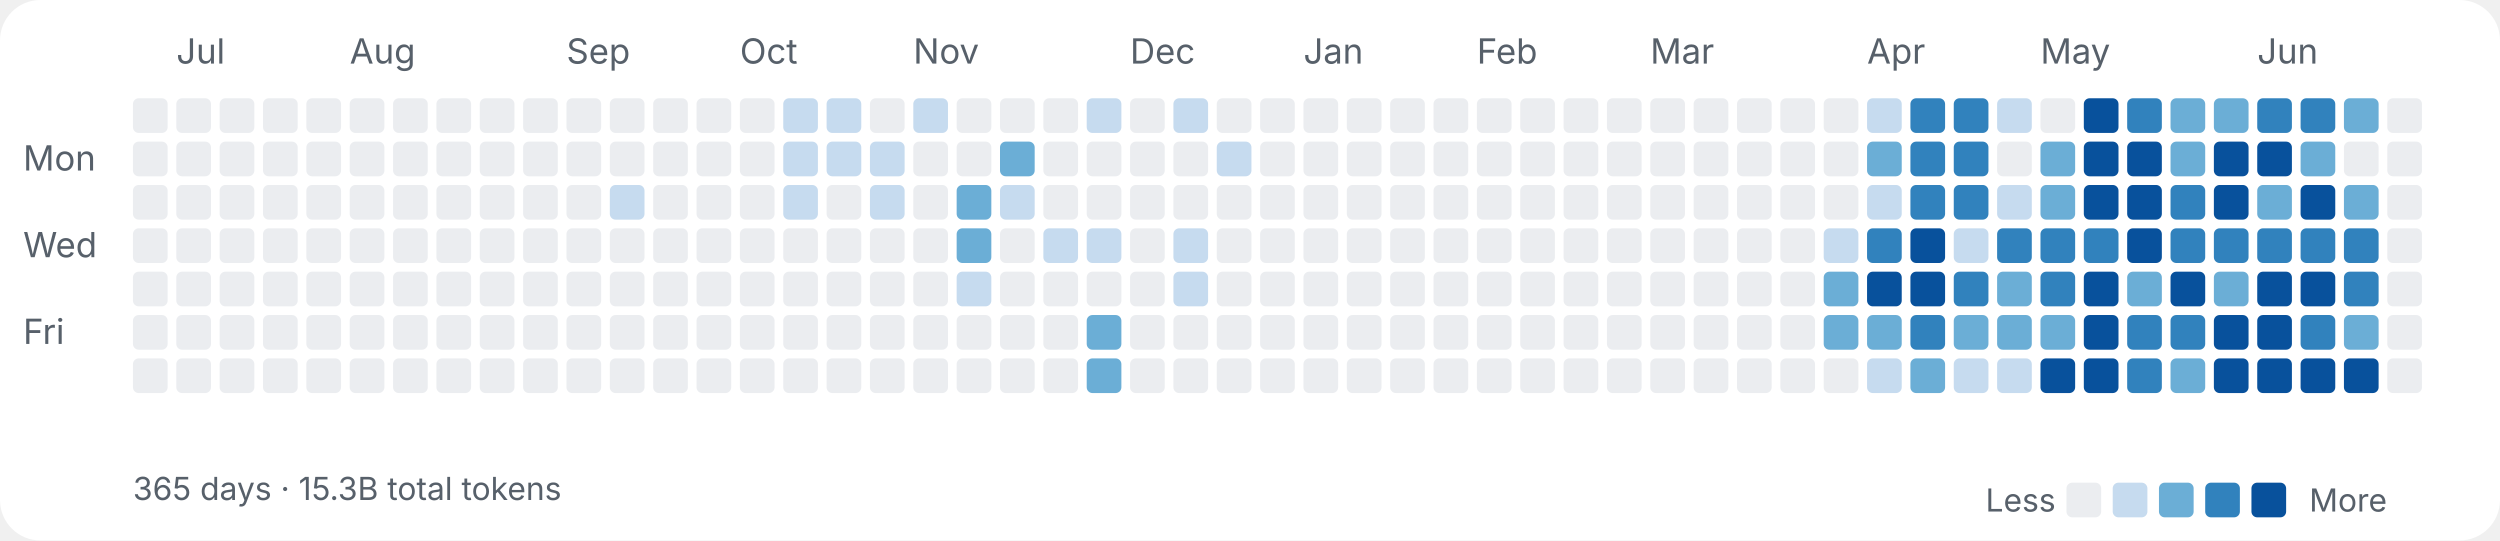
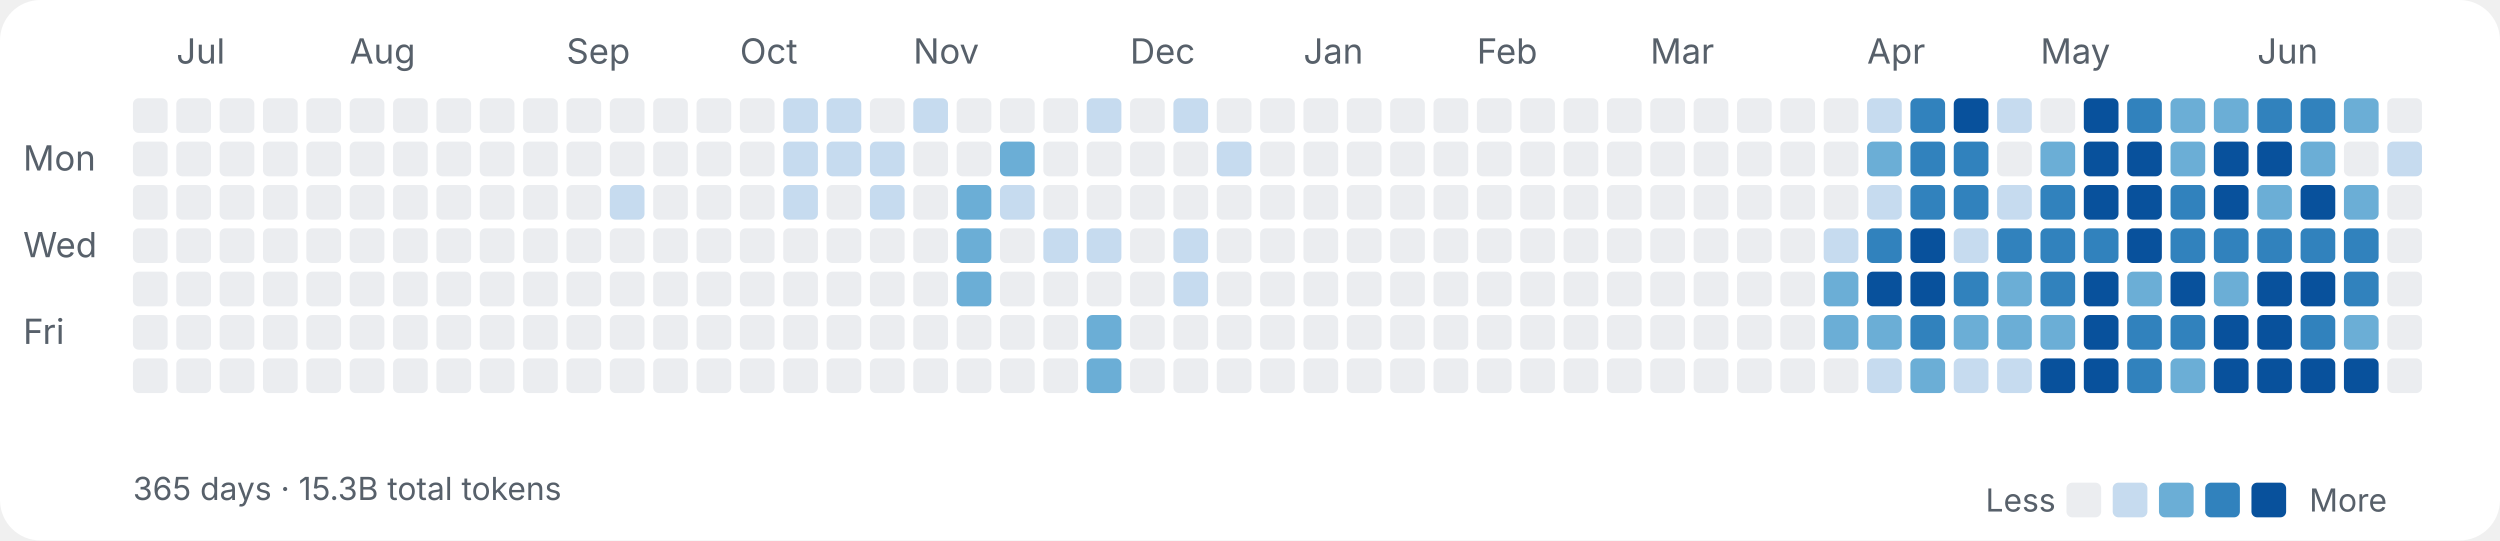
<svg xmlns="http://www.w3.org/2000/svg" width="865" height="187" viewBox="0 0 865 187" fill="none">
  <style>
.label{font:12px ui-sans-serif,system-ui,-apple-system,sans-serif;fill:#57606a}
.sub{font:11px ui-sans-serif,system-ui,-apple-system,sans-serif;fill:#57606a}
</style>
  <rect width="100%" height="100%" rx="14" fill="#ffffff" />
  <text class="label" x="8" y="59">Mon</text>
  <text class="label" x="8" y="89">Wed</text>
  <text class="label" x="8" y="119">Fri</text>
  <rect x="46" y="34" width="12" height="12" rx="2" fill="#ebedf0" />
  <rect x="46" y="49" width="12" height="12" rx="2" fill="#ebedf0" />
  <rect x="46" y="64" width="12" height="12" rx="2" fill="#ebedf0" />
  <rect x="46" y="79" width="12" height="12" rx="2" fill="#ebedf0" />
  <rect x="46" y="94" width="12" height="12" rx="2" fill="#ebedf0" />
  <rect x="46" y="109" width="12" height="12" rx="2" fill="#ebedf0" />
  <rect x="46" y="124" width="12" height="12" rx="2" fill="#ebedf0" />
  <text class="label" x="61" y="22">Jul</text>
  <rect x="61" y="34" width="12" height="12" rx="2" fill="#ebedf0" />
  <rect x="61" y="49" width="12" height="12" rx="2" fill="#ebedf0" />
  <rect x="61" y="64" width="12" height="12" rx="2" fill="#ebedf0" />
  <rect x="61" y="79" width="12" height="12" rx="2" fill="#ebedf0" />
  <rect x="61" y="94" width="12" height="12" rx="2" fill="#ebedf0" />
  <rect x="61" y="109" width="12" height="12" rx="2" fill="#ebedf0" />
  <rect x="61" y="124" width="12" height="12" rx="2" fill="#ebedf0" />
  <rect x="76" y="34" width="12" height="12" rx="2" fill="#ebedf0" />
  <rect x="76" y="49" width="12" height="12" rx="2" fill="#ebedf0" />
  <rect x="76" y="64" width="12" height="12" rx="2" fill="#ebedf0" />
  <rect x="76" y="79" width="12" height="12" rx="2" fill="#ebedf0" />
  <rect x="76" y="94" width="12" height="12" rx="2" fill="#ebedf0" />
  <rect x="76" y="109" width="12" height="12" rx="2" fill="#ebedf0" />
  <rect x="76" y="124" width="12" height="12" rx="2" fill="#ebedf0" />
  <rect x="91" y="34" width="12" height="12" rx="2" fill="#ebedf0" />
  <rect x="91" y="49" width="12" height="12" rx="2" fill="#ebedf0" />
  <rect x="91" y="64" width="12" height="12" rx="2" fill="#ebedf0" />
  <rect x="91" y="79" width="12" height="12" rx="2" fill="#ebedf0" />
  <rect x="91" y="94" width="12" height="12" rx="2" fill="#ebedf0" />
  <rect x="91" y="109" width="12" height="12" rx="2" fill="#ebedf0" />
  <rect x="91" y="124" width="12" height="12" rx="2" fill="#ebedf0" />
  <rect x="106" y="34" width="12" height="12" rx="2" fill="#ebedf0" />
  <rect x="106" y="49" width="12" height="12" rx="2" fill="#ebedf0" />
  <rect x="106" y="64" width="12" height="12" rx="2" fill="#ebedf0" />
  <rect x="106" y="79" width="12" height="12" rx="2" fill="#ebedf0" />
  <rect x="106" y="94" width="12" height="12" rx="2" fill="#ebedf0" />
  <rect x="106" y="109" width="12" height="12" rx="2" fill="#ebedf0" />
  <rect x="106" y="124" width="12" height="12" rx="2" fill="#ebedf0" />
  <text class="label" x="121" y="22">Aug</text>
  <rect x="121" y="34" width="12" height="12" rx="2" fill="#ebedf0" />
  <rect x="121" y="49" width="12" height="12" rx="2" fill="#ebedf0" />
  <rect x="121" y="64" width="12" height="12" rx="2" fill="#ebedf0" />
  <rect x="121" y="79" width="12" height="12" rx="2" fill="#ebedf0" />
  <rect x="121" y="94" width="12" height="12" rx="2" fill="#ebedf0" />
  <rect x="121" y="109" width="12" height="12" rx="2" fill="#ebedf0" />
  <rect x="121" y="124" width="12" height="12" rx="2" fill="#ebedf0" />
  <rect x="136" y="34" width="12" height="12" rx="2" fill="#ebedf0" />
  <rect x="136" y="49" width="12" height="12" rx="2" fill="#ebedf0" />
  <rect x="136" y="64" width="12" height="12" rx="2" fill="#ebedf0" />
  <rect x="136" y="79" width="12" height="12" rx="2" fill="#ebedf0" />
  <rect x="136" y="94" width="12" height="12" rx="2" fill="#ebedf0" />
  <rect x="136" y="109" width="12" height="12" rx="2" fill="#ebedf0" />
  <rect x="136" y="124" width="12" height="12" rx="2" fill="#ebedf0" />
  <rect x="151" y="34" width="12" height="12" rx="2" fill="#ebedf0" />
  <rect x="151" y="49" width="12" height="12" rx="2" fill="#ebedf0" />
  <rect x="151" y="64" width="12" height="12" rx="2" fill="#ebedf0" />
  <rect x="151" y="79" width="12" height="12" rx="2" fill="#ebedf0" />
  <rect x="151" y="94" width="12" height="12" rx="2" fill="#ebedf0" />
  <rect x="151" y="109" width="12" height="12" rx="2" fill="#ebedf0" />
  <rect x="151" y="124" width="12" height="12" rx="2" fill="#ebedf0" />
  <rect x="166" y="34" width="12" height="12" rx="2" fill="#ebedf0" />
  <rect x="166" y="49" width="12" height="12" rx="2" fill="#ebedf0" />
  <rect x="166" y="64" width="12" height="12" rx="2" fill="#ebedf0" />
  <rect x="166" y="79" width="12" height="12" rx="2" fill="#ebedf0" />
  <rect x="166" y="94" width="12" height="12" rx="2" fill="#ebedf0" />
  <rect x="166" y="109" width="12" height="12" rx="2" fill="#ebedf0" />
  <rect x="166" y="124" width="12" height="12" rx="2" fill="#ebedf0" />
  <rect x="181" y="34" width="12" height="12" rx="2" fill="#ebedf0" />
  <rect x="181" y="49" width="12" height="12" rx="2" fill="#ebedf0" />
  <rect x="181" y="64" width="12" height="12" rx="2" fill="#ebedf0" />
  <rect x="181" y="79" width="12" height="12" rx="2" fill="#ebedf0" />
  <rect x="181" y="94" width="12" height="12" rx="2" fill="#ebedf0" />
  <rect x="181" y="109" width="12" height="12" rx="2" fill="#ebedf0" />
  <rect x="181" y="124" width="12" height="12" rx="2" fill="#ebedf0" />
  <text class="label" x="196" y="22">Sep</text>
  <rect x="196" y="34" width="12" height="12" rx="2" fill="#ebedf0" />
  <rect x="196" y="49" width="12" height="12" rx="2" fill="#ebedf0" />
  <rect x="196" y="64" width="12" height="12" rx="2" fill="#ebedf0" />
  <rect x="196" y="79" width="12" height="12" rx="2" fill="#ebedf0" />
  <rect x="196" y="94" width="12" height="12" rx="2" fill="#ebedf0" />
  <rect x="196" y="109" width="12" height="12" rx="2" fill="#ebedf0" />
  <rect x="196" y="124" width="12" height="12" rx="2" fill="#ebedf0" />
  <rect x="211" y="34" width="12" height="12" rx="2" fill="#ebedf0" />
  <rect x="211" y="49" width="12" height="12" rx="2" fill="#ebedf0" />
  <rect x="211" y="64" width="12" height="12" rx="2" fill="#c6dbef" />
  <rect x="211" y="79" width="12" height="12" rx="2" fill="#ebedf0" />
  <rect x="211" y="94" width="12" height="12" rx="2" fill="#ebedf0" />
  <rect x="211" y="109" width="12" height="12" rx="2" fill="#ebedf0" />
  <rect x="211" y="124" width="12" height="12" rx="2" fill="#ebedf0" />
  <rect x="226" y="34" width="12" height="12" rx="2" fill="#ebedf0" />
  <rect x="226" y="49" width="12" height="12" rx="2" fill="#ebedf0" />
  <rect x="226" y="64" width="12" height="12" rx="2" fill="#ebedf0" />
  <rect x="226" y="79" width="12" height="12" rx="2" fill="#ebedf0" />
  <rect x="226" y="94" width="12" height="12" rx="2" fill="#ebedf0" />
  <rect x="226" y="109" width="12" height="12" rx="2" fill="#ebedf0" />
  <rect x="226" y="124" width="12" height="12" rx="2" fill="#ebedf0" />
  <rect x="241" y="34" width="12" height="12" rx="2" fill="#ebedf0" />
  <rect x="241" y="49" width="12" height="12" rx="2" fill="#ebedf0" />
  <rect x="241" y="64" width="12" height="12" rx="2" fill="#ebedf0" />
  <rect x="241" y="79" width="12" height="12" rx="2" fill="#ebedf0" />
  <rect x="241" y="94" width="12" height="12" rx="2" fill="#ebedf0" />
  <rect x="241" y="109" width="12" height="12" rx="2" fill="#ebedf0" />
  <rect x="241" y="124" width="12" height="12" rx="2" fill="#ebedf0" />
  <text class="label" x="256" y="22">Oct</text>
  <rect x="256" y="34" width="12" height="12" rx="2" fill="#ebedf0" />
  <rect x="256" y="49" width="12" height="12" rx="2" fill="#ebedf0" />
  <rect x="256" y="64" width="12" height="12" rx="2" fill="#ebedf0" />
  <rect x="256" y="79" width="12" height="12" rx="2" fill="#ebedf0" />
  <rect x="256" y="94" width="12" height="12" rx="2" fill="#ebedf0" />
  <rect x="256" y="109" width="12" height="12" rx="2" fill="#ebedf0" />
  <rect x="256" y="124" width="12" height="12" rx="2" fill="#ebedf0" />
  <rect x="271" y="34" width="12" height="12" rx="2" fill="#c6dbef" />
  <rect x="271" y="49" width="12" height="12" rx="2" fill="#c6dbef" />
  <rect x="271" y="64" width="12" height="12" rx="2" fill="#c6dbef" />
  <rect x="271" y="79" width="12" height="12" rx="2" fill="#ebedf0" />
  <rect x="271" y="94" width="12" height="12" rx="2" fill="#ebedf0" />
  <rect x="271" y="109" width="12" height="12" rx="2" fill="#ebedf0" />
  <rect x="271" y="124" width="12" height="12" rx="2" fill="#ebedf0" />
  <rect x="286" y="34" width="12" height="12" rx="2" fill="#c6dbef" />
  <rect x="286" y="49" width="12" height="12" rx="2" fill="#c6dbef" />
  <rect x="286" y="64" width="12" height="12" rx="2" fill="#ebedf0" />
  <rect x="286" y="79" width="12" height="12" rx="2" fill="#ebedf0" />
  <rect x="286" y="94" width="12" height="12" rx="2" fill="#ebedf0" />
  <rect x="286" y="109" width="12" height="12" rx="2" fill="#ebedf0" />
  <rect x="286" y="124" width="12" height="12" rx="2" fill="#ebedf0" />
  <rect x="301" y="34" width="12" height="12" rx="2" fill="#ebedf0" />
  <rect x="301" y="49" width="12" height="12" rx="2" fill="#c6dbef" />
  <rect x="301" y="64" width="12" height="12" rx="2" fill="#c6dbef" />
  <rect x="301" y="79" width="12" height="12" rx="2" fill="#ebedf0" />
  <rect x="301" y="94" width="12" height="12" rx="2" fill="#ebedf0" />
  <rect x="301" y="109" width="12" height="12" rx="2" fill="#ebedf0" />
  <rect x="301" y="124" width="12" height="12" rx="2" fill="#ebedf0" />
  <text class="label" x="316" y="22">Nov</text>
  <rect x="316" y="34" width="12" height="12" rx="2" fill="#c6dbef" />
  <rect x="316" y="49" width="12" height="12" rx="2" fill="#ebedf0" />
  <rect x="316" y="64" width="12" height="12" rx="2" fill="#ebedf0" />
  <rect x="316" y="79" width="12" height="12" rx="2" fill="#ebedf0" />
  <rect x="316" y="94" width="12" height="12" rx="2" fill="#ebedf0" />
  <rect x="316" y="109" width="12" height="12" rx="2" fill="#ebedf0" />
  <rect x="316" y="124" width="12" height="12" rx="2" fill="#ebedf0" />
  <rect x="331" y="34" width="12" height="12" rx="2" fill="#ebedf0" />
  <rect x="331" y="49" width="12" height="12" rx="2" fill="#ebedf0" />
  <rect x="331" y="64" width="12" height="12" rx="2" fill="#6baed6" />
  <rect x="331" y="79" width="12" height="12" rx="2" fill="#6baed6" />
-   <rect x="331" y="94" width="12" height="12" rx="2" fill="#c6dbef" />
+   <rect x="331" y="94" width="12" height="12" rx="2" fill="#6baed6" />
  <rect x="331" y="109" width="12" height="12" rx="2" fill="#ebedf0" />
  <rect x="331" y="124" width="12" height="12" rx="2" fill="#ebedf0" />
  <rect x="346" y="34" width="12" height="12" rx="2" fill="#ebedf0" />
  <rect x="346" y="49" width="12" height="12" rx="2" fill="#6baed6" />
  <rect x="346" y="64" width="12" height="12" rx="2" fill="#c6dbef" />
  <rect x="346" y="79" width="12" height="12" rx="2" fill="#ebedf0" />
  <rect x="346" y="94" width="12" height="12" rx="2" fill="#ebedf0" />
  <rect x="346" y="109" width="12" height="12" rx="2" fill="#ebedf0" />
  <rect x="346" y="124" width="12" height="12" rx="2" fill="#ebedf0" />
  <rect x="361" y="34" width="12" height="12" rx="2" fill="#ebedf0" />
  <rect x="361" y="49" width="12" height="12" rx="2" fill="#ebedf0" />
  <rect x="361" y="64" width="12" height="12" rx="2" fill="#ebedf0" />
  <rect x="361" y="79" width="12" height="12" rx="2" fill="#c6dbef" />
  <rect x="361" y="94" width="12" height="12" rx="2" fill="#ebedf0" />
  <rect x="361" y="109" width="12" height="12" rx="2" fill="#ebedf0" />
  <rect x="361" y="124" width="12" height="12" rx="2" fill="#ebedf0" />
  <rect x="376" y="34" width="12" height="12" rx="2" fill="#c6dbef" />
  <rect x="376" y="49" width="12" height="12" rx="2" fill="#ebedf0" />
  <rect x="376" y="64" width="12" height="12" rx="2" fill="#ebedf0" />
  <rect x="376" y="79" width="12" height="12" rx="2" fill="#c6dbef" />
  <rect x="376" y="94" width="12" height="12" rx="2" fill="#ebedf0" />
  <rect x="376" y="109" width="12" height="12" rx="2" fill="#6baed6" />
  <rect x="376" y="124" width="12" height="12" rx="2" fill="#6baed6" />
  <text class="label" x="391" y="22">Dec</text>
  <rect x="391" y="34" width="12" height="12" rx="2" fill="#ebedf0" />
  <rect x="391" y="49" width="12" height="12" rx="2" fill="#ebedf0" />
  <rect x="391" y="64" width="12" height="12" rx="2" fill="#ebedf0" />
  <rect x="391" y="79" width="12" height="12" rx="2" fill="#ebedf0" />
  <rect x="391" y="94" width="12" height="12" rx="2" fill="#ebedf0" />
  <rect x="391" y="109" width="12" height="12" rx="2" fill="#ebedf0" />
  <rect x="391" y="124" width="12" height="12" rx="2" fill="#ebedf0" />
  <rect x="406" y="34" width="12" height="12" rx="2" fill="#c6dbef" />
  <rect x="406" y="49" width="12" height="12" rx="2" fill="#ebedf0" />
  <rect x="406" y="64" width="12" height="12" rx="2" fill="#ebedf0" />
  <rect x="406" y="79" width="12" height="12" rx="2" fill="#c6dbef" />
  <rect x="406" y="94" width="12" height="12" rx="2" fill="#c6dbef" />
  <rect x="406" y="109" width="12" height="12" rx="2" fill="#ebedf0" />
  <rect x="406" y="124" width="12" height="12" rx="2" fill="#ebedf0" />
  <rect x="421" y="34" width="12" height="12" rx="2" fill="#ebedf0" />
  <rect x="421" y="49" width="12" height="12" rx="2" fill="#c6dbef" />
  <rect x="421" y="64" width="12" height="12" rx="2" fill="#ebedf0" />
  <rect x="421" y="79" width="12" height="12" rx="2" fill="#ebedf0" />
  <rect x="421" y="94" width="12" height="12" rx="2" fill="#ebedf0" />
  <rect x="421" y="109" width="12" height="12" rx="2" fill="#ebedf0" />
  <rect x="421" y="124" width="12" height="12" rx="2" fill="#ebedf0" />
  <rect x="436" y="34" width="12" height="12" rx="2" fill="#ebedf0" />
  <rect x="436" y="49" width="12" height="12" rx="2" fill="#ebedf0" />
  <rect x="436" y="64" width="12" height="12" rx="2" fill="#ebedf0" />
  <rect x="436" y="79" width="12" height="12" rx="2" fill="#ebedf0" />
  <rect x="436" y="94" width="12" height="12" rx="2" fill="#ebedf0" />
  <rect x="436" y="109" width="12" height="12" rx="2" fill="#ebedf0" />
  <rect x="436" y="124" width="12" height="12" rx="2" fill="#ebedf0" />
  <text class="label" x="451" y="22">Jan</text>
  <rect x="451" y="34" width="12" height="12" rx="2" fill="#ebedf0" />
  <rect x="451" y="49" width="12" height="12" rx="2" fill="#ebedf0" />
  <rect x="451" y="64" width="12" height="12" rx="2" fill="#ebedf0" />
  <rect x="451" y="79" width="12" height="12" rx="2" fill="#ebedf0" />
  <rect x="451" y="94" width="12" height="12" rx="2" fill="#ebedf0" />
  <rect x="451" y="109" width="12" height="12" rx="2" fill="#ebedf0" />
  <rect x="451" y="124" width="12" height="12" rx="2" fill="#ebedf0" />
  <rect x="466" y="34" width="12" height="12" rx="2" fill="#ebedf0" />
  <rect x="466" y="49" width="12" height="12" rx="2" fill="#ebedf0" />
  <rect x="466" y="64" width="12" height="12" rx="2" fill="#ebedf0" />
  <rect x="466" y="79" width="12" height="12" rx="2" fill="#ebedf0" />
  <rect x="466" y="94" width="12" height="12" rx="2" fill="#ebedf0" />
  <rect x="466" y="109" width="12" height="12" rx="2" fill="#ebedf0" />
  <rect x="466" y="124" width="12" height="12" rx="2" fill="#ebedf0" />
  <rect x="481" y="34" width="12" height="12" rx="2" fill="#ebedf0" />
  <rect x="481" y="49" width="12" height="12" rx="2" fill="#ebedf0" />
  <rect x="481" y="64" width="12" height="12" rx="2" fill="#ebedf0" />
  <rect x="481" y="79" width="12" height="12" rx="2" fill="#ebedf0" />
  <rect x="481" y="94" width="12" height="12" rx="2" fill="#ebedf0" />
  <rect x="481" y="109" width="12" height="12" rx="2" fill="#ebedf0" />
  <rect x="481" y="124" width="12" height="12" rx="2" fill="#ebedf0" />
  <rect x="496" y="34" width="12" height="12" rx="2" fill="#ebedf0" />
  <rect x="496" y="49" width="12" height="12" rx="2" fill="#ebedf0" />
  <rect x="496" y="64" width="12" height="12" rx="2" fill="#ebedf0" />
  <rect x="496" y="79" width="12" height="12" rx="2" fill="#ebedf0" />
  <rect x="496" y="94" width="12" height="12" rx="2" fill="#ebedf0" />
  <rect x="496" y="109" width="12" height="12" rx="2" fill="#ebedf0" />
  <rect x="496" y="124" width="12" height="12" rx="2" fill="#ebedf0" />
  <text class="label" x="511" y="22">Feb</text>
  <rect x="511" y="34" width="12" height="12" rx="2" fill="#ebedf0" />
  <rect x="511" y="49" width="12" height="12" rx="2" fill="#ebedf0" />
  <rect x="511" y="64" width="12" height="12" rx="2" fill="#ebedf0" />
  <rect x="511" y="79" width="12" height="12" rx="2" fill="#ebedf0" />
  <rect x="511" y="94" width="12" height="12" rx="2" fill="#ebedf0" />
  <rect x="511" y="109" width="12" height="12" rx="2" fill="#ebedf0" />
  <rect x="511" y="124" width="12" height="12" rx="2" fill="#ebedf0" />
  <rect x="526" y="34" width="12" height="12" rx="2" fill="#ebedf0" />
  <rect x="526" y="49" width="12" height="12" rx="2" fill="#ebedf0" />
  <rect x="526" y="64" width="12" height="12" rx="2" fill="#ebedf0" />
  <rect x="526" y="79" width="12" height="12" rx="2" fill="#ebedf0" />
  <rect x="526" y="94" width="12" height="12" rx="2" fill="#ebedf0" />
  <rect x="526" y="109" width="12" height="12" rx="2" fill="#ebedf0" />
  <rect x="526" y="124" width="12" height="12" rx="2" fill="#ebedf0" />
  <rect x="541" y="34" width="12" height="12" rx="2" fill="#ebedf0" />
  <rect x="541" y="49" width="12" height="12" rx="2" fill="#ebedf0" />
  <rect x="541" y="64" width="12" height="12" rx="2" fill="#ebedf0" />
  <rect x="541" y="79" width="12" height="12" rx="2" fill="#ebedf0" />
  <rect x="541" y="94" width="12" height="12" rx="2" fill="#ebedf0" />
  <rect x="541" y="109" width="12" height="12" rx="2" fill="#ebedf0" />
  <rect x="541" y="124" width="12" height="12" rx="2" fill="#ebedf0" />
  <rect x="556" y="34" width="12" height="12" rx="2" fill="#ebedf0" />
  <rect x="556" y="49" width="12" height="12" rx="2" fill="#ebedf0" />
  <rect x="556" y="64" width="12" height="12" rx="2" fill="#ebedf0" />
  <rect x="556" y="79" width="12" height="12" rx="2" fill="#ebedf0" />
  <rect x="556" y="94" width="12" height="12" rx="2" fill="#ebedf0" />
  <rect x="556" y="109" width="12" height="12" rx="2" fill="#ebedf0" />
  <rect x="556" y="124" width="12" height="12" rx="2" fill="#ebedf0" />
  <text class="label" x="571" y="22">Mar</text>
  <rect x="571" y="34" width="12" height="12" rx="2" fill="#ebedf0" />
  <rect x="571" y="49" width="12" height="12" rx="2" fill="#ebedf0" />
  <rect x="571" y="64" width="12" height="12" rx="2" fill="#ebedf0" />
  <rect x="571" y="79" width="12" height="12" rx="2" fill="#ebedf0" />
  <rect x="571" y="94" width="12" height="12" rx="2" fill="#ebedf0" />
  <rect x="571" y="109" width="12" height="12" rx="2" fill="#ebedf0" />
  <rect x="571" y="124" width="12" height="12" rx="2" fill="#ebedf0" />
  <rect x="586" y="34" width="12" height="12" rx="2" fill="#ebedf0" />
  <rect x="586" y="49" width="12" height="12" rx="2" fill="#ebedf0" />
  <rect x="586" y="64" width="12" height="12" rx="2" fill="#ebedf0" />
  <rect x="586" y="79" width="12" height="12" rx="2" fill="#ebedf0" />
  <rect x="586" y="94" width="12" height="12" rx="2" fill="#ebedf0" />
  <rect x="586" y="109" width="12" height="12" rx="2" fill="#ebedf0" />
  <rect x="586" y="124" width="12" height="12" rx="2" fill="#ebedf0" />
  <rect x="601" y="34" width="12" height="12" rx="2" fill="#ebedf0" />
  <rect x="601" y="49" width="12" height="12" rx="2" fill="#ebedf0" />
  <rect x="601" y="64" width="12" height="12" rx="2" fill="#ebedf0" />
  <rect x="601" y="79" width="12" height="12" rx="2" fill="#ebedf0" />
  <rect x="601" y="94" width="12" height="12" rx="2" fill="#ebedf0" />
  <rect x="601" y="109" width="12" height="12" rx="2" fill="#ebedf0" />
  <rect x="601" y="124" width="12" height="12" rx="2" fill="#ebedf0" />
  <rect x="616" y="34" width="12" height="12" rx="2" fill="#ebedf0" />
  <rect x="616" y="49" width="12" height="12" rx="2" fill="#ebedf0" />
  <rect x="616" y="64" width="12" height="12" rx="2" fill="#ebedf0" />
  <rect x="616" y="79" width="12" height="12" rx="2" fill="#ebedf0" />
  <rect x="616" y="94" width="12" height="12" rx="2" fill="#ebedf0" />
  <rect x="616" y="109" width="12" height="12" rx="2" fill="#ebedf0" />
  <rect x="616" y="124" width="12" height="12" rx="2" fill="#ebedf0" />
  <rect x="631" y="34" width="12" height="12" rx="2" fill="#ebedf0" />
  <rect x="631" y="49" width="12" height="12" rx="2" fill="#ebedf0" />
  <rect x="631" y="64" width="12" height="12" rx="2" fill="#ebedf0" />
  <rect x="631" y="79" width="12" height="12" rx="2" fill="#c6dbef" />
  <rect x="631" y="94" width="12" height="12" rx="2" fill="#6baed6" />
  <rect x="631" y="109" width="12" height="12" rx="2" fill="#6baed6" />
  <rect x="631" y="124" width="12" height="12" rx="2" fill="#ebedf0" />
  <text class="label" x="646" y="22">Apr</text>
  <rect x="646" y="34" width="12" height="12" rx="2" fill="#c6dbef" />
  <rect x="646" y="49" width="12" height="12" rx="2" fill="#6baed6" />
  <rect x="646" y="64" width="12" height="12" rx="2" fill="#c6dbef" />
  <rect x="646" y="79" width="12" height="12" rx="2" fill="#3182bd" />
  <rect x="646" y="94" width="12" height="12" rx="2" fill="#08519c" />
  <rect x="646" y="109" width="12" height="12" rx="2" fill="#6baed6" />
  <rect x="646" y="124" width="12" height="12" rx="2" fill="#c6dbef" />
  <rect x="661" y="34" width="12" height="12" rx="2" fill="#3182bd" />
  <rect x="661" y="49" width="12" height="12" rx="2" fill="#3182bd" />
  <rect x="661" y="64" width="12" height="12" rx="2" fill="#3182bd" />
  <rect x="661" y="79" width="12" height="12" rx="2" fill="#08519c" />
  <rect x="661" y="94" width="12" height="12" rx="2" fill="#08519c" />
  <rect x="661" y="109" width="12" height="12" rx="2" fill="#3182bd" />
  <rect x="661" y="124" width="12" height="12" rx="2" fill="#6baed6" />
-   <rect x="676" y="34" width="12" height="12" rx="2" fill="#3182bd" />
+   <rect x="676" y="34" width="12" height="12" rx="2" fill="#08519c" />
  <rect x="676" y="49" width="12" height="12" rx="2" fill="#3182bd" />
  <rect x="676" y="64" width="12" height="12" rx="2" fill="#3182bd" />
  <rect x="676" y="79" width="12" height="12" rx="2" fill="#c6dbef" />
  <rect x="676" y="94" width="12" height="12" rx="2" fill="#3182bd" />
  <rect x="676" y="109" width="12" height="12" rx="2" fill="#6baed6" />
  <rect x="676" y="124" width="12" height="12" rx="2" fill="#c6dbef" />
  <rect x="691" y="34" width="12" height="12" rx="2" fill="#c6dbef" />
  <rect x="691" y="49" width="12" height="12" rx="2" fill="#ebedf0" />
  <rect x="691" y="64" width="12" height="12" rx="2" fill="#c6dbef" />
  <rect x="691" y="79" width="12" height="12" rx="2" fill="#3182bd" />
  <rect x="691" y="94" width="12" height="12" rx="2" fill="#6baed6" />
  <rect x="691" y="109" width="12" height="12" rx="2" fill="#6baed6" />
  <rect x="691" y="124" width="12" height="12" rx="2" fill="#c6dbef" />
  <text class="label" x="706" y="22">May</text>
  <rect x="706" y="34" width="12" height="12" rx="2" fill="#ebedf0" />
  <rect x="706" y="49" width="12" height="12" rx="2" fill="#6baed6" />
-   <rect x="706" y="64" width="12" height="12" rx="2" fill="#6baed6" />
+   <rect x="706" y="64" width="12" height="12" rx="2" fill="#3182bd" />
  <rect x="706" y="79" width="12" height="12" rx="2" fill="#3182bd" />
  <rect x="706" y="94" width="12" height="12" rx="2" fill="#3182bd" />
  <rect x="706" y="109" width="12" height="12" rx="2" fill="#6baed6" />
  <rect x="706" y="124" width="12" height="12" rx="2" fill="#08519c" />
  <rect x="721" y="34" width="12" height="12" rx="2" fill="#08519c" />
  <rect x="721" y="49" width="12" height="12" rx="2" fill="#08519c" />
  <rect x="721" y="64" width="12" height="12" rx="2" fill="#08519c" />
  <rect x="721" y="79" width="12" height="12" rx="2" fill="#3182bd" />
  <rect x="721" y="94" width="12" height="12" rx="2" fill="#08519c" />
  <rect x="721" y="109" width="12" height="12" rx="2" fill="#08519c" />
  <rect x="721" y="124" width="12" height="12" rx="2" fill="#08519c" />
  <rect x="736" y="34" width="12" height="12" rx="2" fill="#3182bd" />
  <rect x="736" y="49" width="12" height="12" rx="2" fill="#08519c" />
  <rect x="736" y="64" width="12" height="12" rx="2" fill="#08519c" />
  <rect x="736" y="79" width="12" height="12" rx="2" fill="#08519c" />
  <rect x="736" y="94" width="12" height="12" rx="2" fill="#6baed6" />
  <rect x="736" y="109" width="12" height="12" rx="2" fill="#3182bd" />
  <rect x="736" y="124" width="12" height="12" rx="2" fill="#3182bd" />
  <rect x="751" y="34" width="12" height="12" rx="2" fill="#6baed6" />
  <rect x="751" y="49" width="12" height="12" rx="2" fill="#6baed6" />
  <rect x="751" y="64" width="12" height="12" rx="2" fill="#3182bd" />
  <rect x="751" y="79" width="12" height="12" rx="2" fill="#3182bd" />
  <rect x="751" y="94" width="12" height="12" rx="2" fill="#08519c" />
  <rect x="751" y="109" width="12" height="12" rx="2" fill="#3182bd" />
  <rect x="751" y="124" width="12" height="12" rx="2" fill="#6baed6" />
  <rect x="766" y="34" width="12" height="12" rx="2" fill="#6baed6" />
  <rect x="766" y="49" width="12" height="12" rx="2" fill="#08519c" />
  <rect x="766" y="64" width="12" height="12" rx="2" fill="#08519c" />
  <rect x="766" y="79" width="12" height="12" rx="2" fill="#3182bd" />
  <rect x="766" y="94" width="12" height="12" rx="2" fill="#6baed6" />
  <rect x="766" y="109" width="12" height="12" rx="2" fill="#08519c" />
  <rect x="766" y="124" width="12" height="12" rx="2" fill="#08519c" />
  <text class="label" x="781" y="22">Jun</text>
  <rect x="781" y="34" width="12" height="12" rx="2" fill="#3182bd" />
  <rect x="781" y="49" width="12" height="12" rx="2" fill="#08519c" />
  <rect x="781" y="64" width="12" height="12" rx="2" fill="#6baed6" />
  <rect x="781" y="79" width="12" height="12" rx="2" fill="#3182bd" />
  <rect x="781" y="94" width="12" height="12" rx="2" fill="#08519c" />
  <rect x="781" y="109" width="12" height="12" rx="2" fill="#08519c" />
  <rect x="781" y="124" width="12" height="12" rx="2" fill="#08519c" />
  <rect x="796" y="34" width="12" height="12" rx="2" fill="#3182bd" />
  <rect x="796" y="49" width="12" height="12" rx="2" fill="#6baed6" />
  <rect x="796" y="64" width="12" height="12" rx="2" fill="#08519c" />
  <rect x="796" y="79" width="12" height="12" rx="2" fill="#3182bd" />
  <rect x="796" y="94" width="12" height="12" rx="2" fill="#08519c" />
  <rect x="796" y="109" width="12" height="12" rx="2" fill="#3182bd" />
  <rect x="796" y="124" width="12" height="12" rx="2" fill="#08519c" />
  <rect x="811" y="34" width="12" height="12" rx="2" fill="#6baed6" />
  <rect x="811" y="49" width="12" height="12" rx="2" fill="#ebedf0" />
  <rect x="811" y="64" width="12" height="12" rx="2" fill="#6baed6" />
  <rect x="811" y="79" width="12" height="12" rx="2" fill="#3182bd" />
  <rect x="811" y="94" width="12" height="12" rx="2" fill="#3182bd" />
  <rect x="811" y="109" width="12" height="12" rx="2" fill="#6baed6" />
  <rect x="811" y="124" width="12" height="12" rx="2" fill="#08519c" />
  <rect x="826" y="34" width="12" height="12" rx="2" fill="#ebedf0" />
-   <rect x="826" y="49" width="12" height="12" rx="2" fill="#ebedf0" />
+   <rect x="826" y="49" width="12" height="12" rx="2" fill="#c6dbef" />
  <rect x="826" y="64" width="12" height="12" rx="2" fill="#ebedf0" />
  <rect x="826" y="79" width="12" height="12" rx="2" fill="#ebedf0" />
  <rect x="826" y="94" width="12" height="12" rx="2" fill="#ebedf0" />
  <rect x="826" y="109" width="12" height="12" rx="2" fill="#ebedf0" />
  <rect x="826" y="124" width="12" height="12" rx="2" fill="#ebedf0" />
  <text class="sub" x="687" y="177">Less</text>
  <rect x="715" y="167" width="12" height="12" rx="2" fill="#ebedf0" />
  <rect x="731" y="167" width="12" height="12" rx="2" fill="#c6dbef" />
  <rect x="747" y="167" width="12" height="12" rx="2" fill="#6baed6" />
  <rect x="763" y="167" width="12" height="12" rx="2" fill="#3182bd" />
  <rect x="779" y="167" width="12" height="12" rx="2" fill="#08519c" />
  <text class="sub" x="799" y="177">More</text>
  <text class="sub" x="46" y="173">365 days · 15.3B total tokens</text>
</svg>
